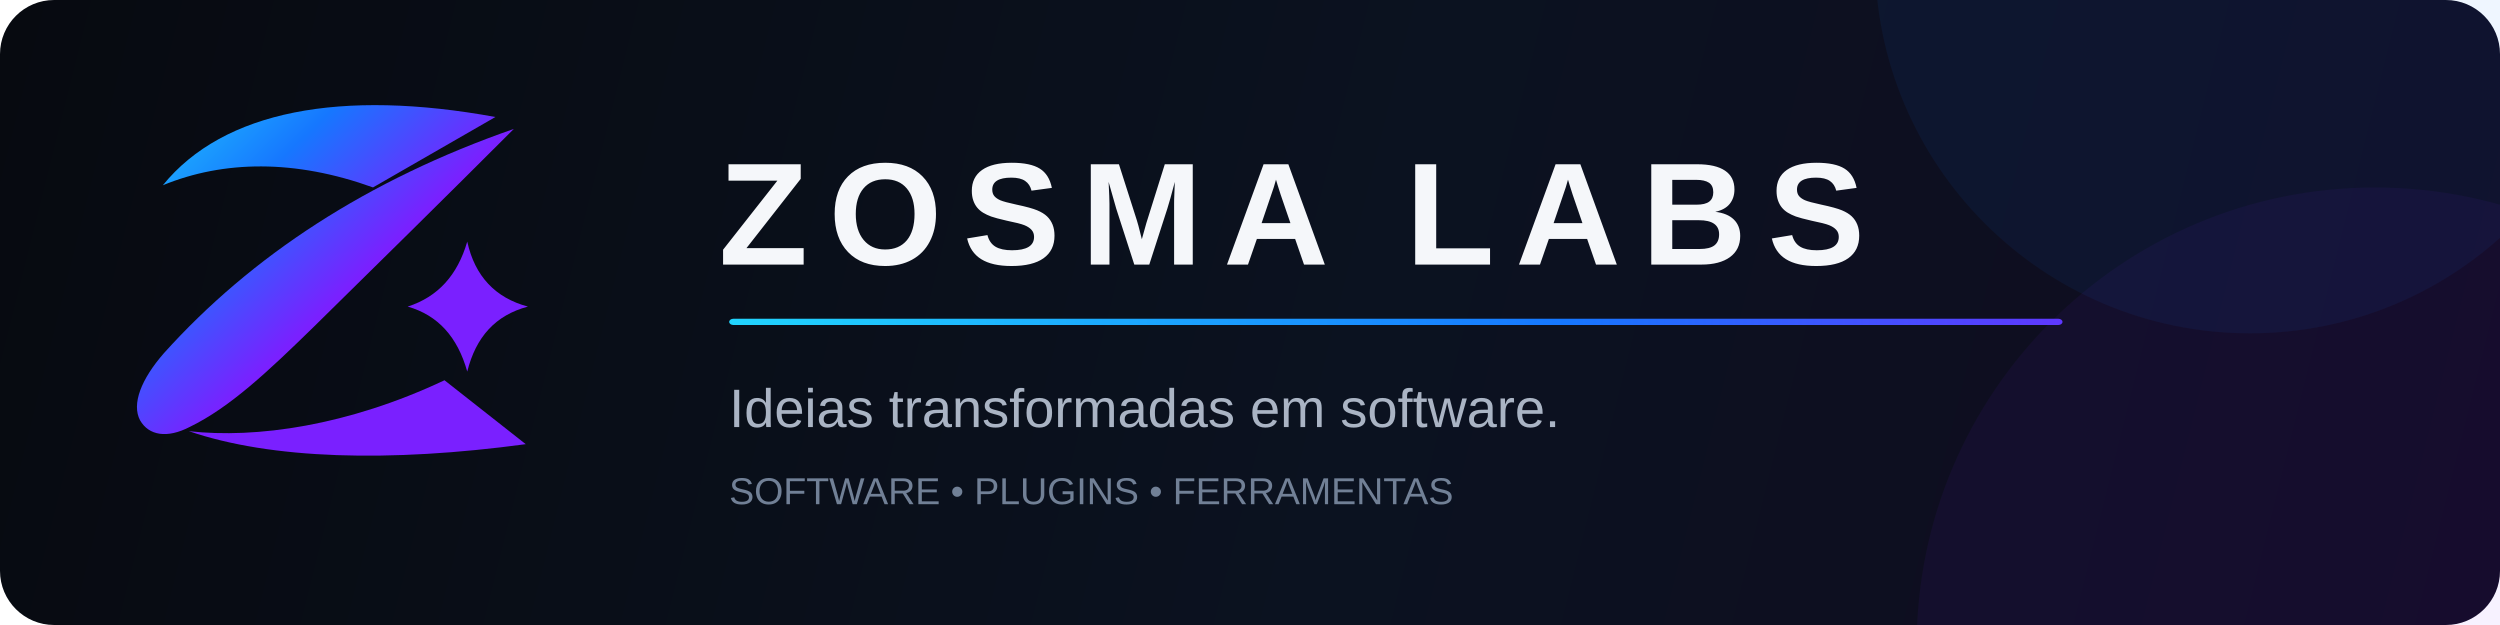
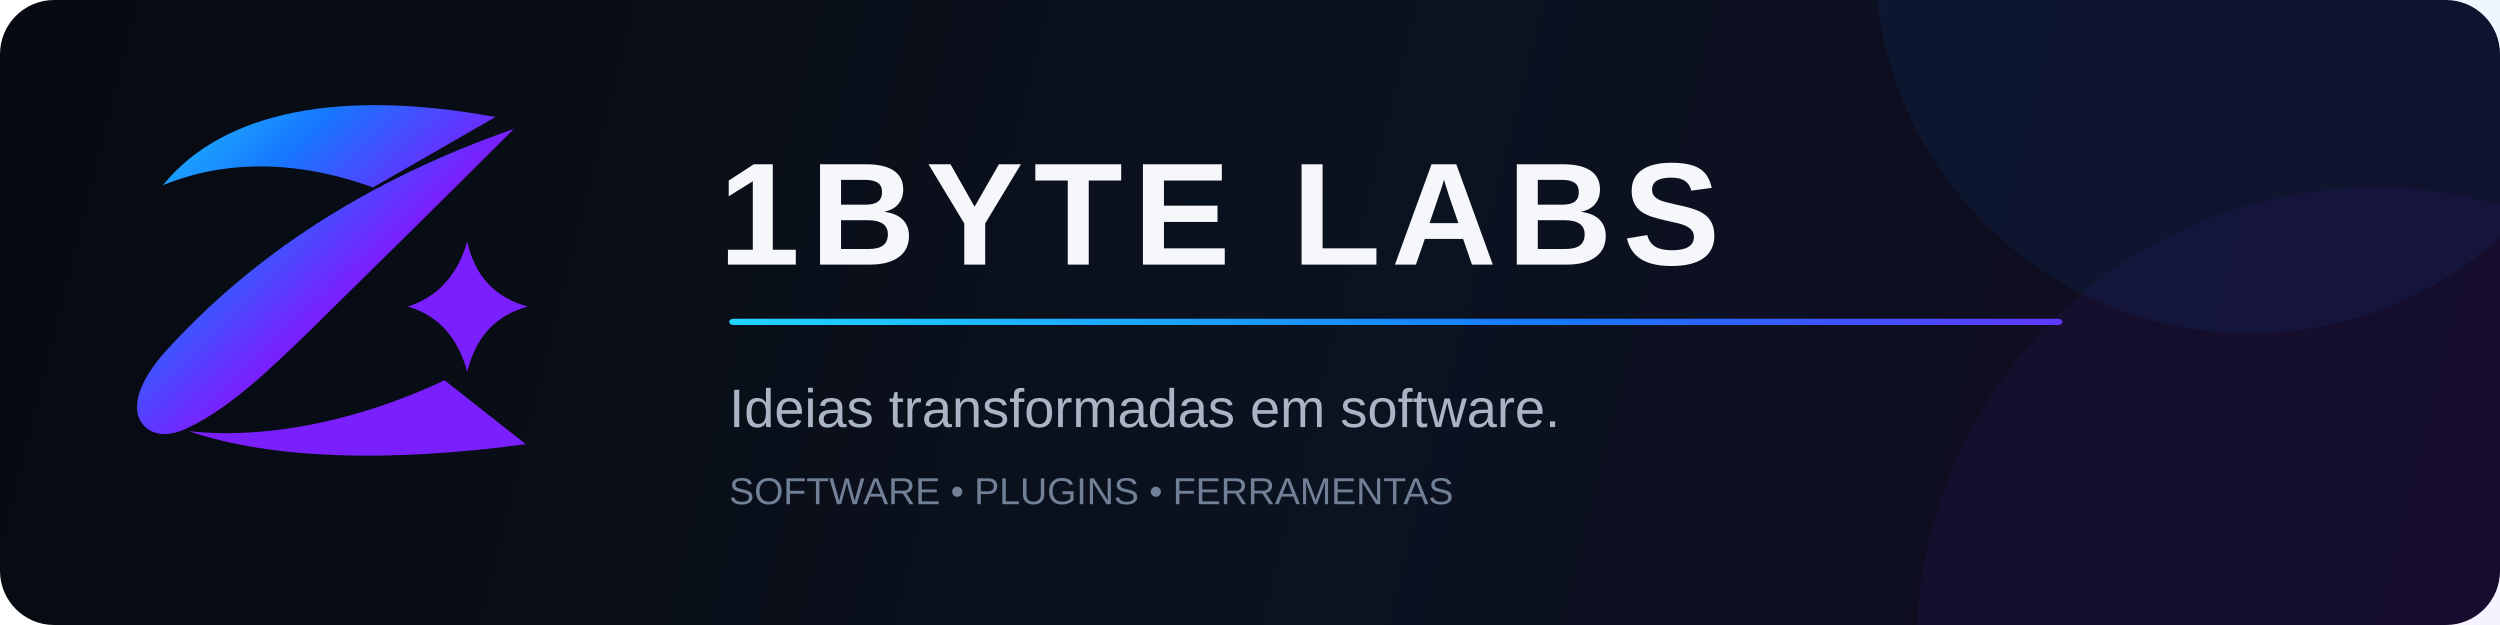
<svg xmlns="http://www.w3.org/2000/svg" width="1200" height="300" viewBox="0 0 1200 300" role="img" aria-labelledby="title desc">
  <defs>
    <linearGradient id="bg" x1="0" y1="0" x2="1200" y2="300" gradientUnits="userSpaceOnUse">
      <stop stop-color="#070A10" />
      <stop offset=".55" stop-color="#0B1220" />
      <stop offset="1" stop-color="#100B20" />
    </linearGradient>
    <linearGradient id="z" x1="80" y1="55" x2="270" y2="250" gradientUnits="userSpaceOnUse">
      <stop stop-color="#21D4FD" />
      <stop offset=".53" stop-color="#1677FF" />
      <stop offset="1" stop-color="#7A20FF" />
    </linearGradient>
    <linearGradient id="line" x1="350" y1="0" x2="1080" y2="0" gradientUnits="userSpaceOnUse">
      <stop stop-color="#21D4FD" />
      <stop offset=".55" stop-color="#1677FF" />
      <stop offset="1" stop-color="#7A20FF" />
    </linearGradient>
  </defs>
  <rect width="1200" height="300" rx="26" fill="url(#bg)" />
  <circle cx="1080" cy="-20" r="180" fill="#1677FF" opacity=".07" />
  <circle cx="1140" cy="310" r="220" fill="#7A20FF" opacity=".06" />
  <g transform="translate(35 0) scale(.52)" fill="url(#z)">
    <path d="M83 171C139 102 248 82 390 108L277 173C205 147 139 148 83 171Z" />
    <path d="M407 119C342 184 280 245 222 302C180 343 145 376 108 394C87 405 70 402 62 388C54 373 63 350 84 326C165 236 272 166 407 119Z" />
    <path d="M107 398C169 405 254 393 343 351L418 410C292 427 183 424 107 398Z" />
    <path d="M309 283C337 274 355 254 364 223C371 255 390 275 420 283C390 291 372 311 364 343C355 311 337 291 309 283Z" />
  </g>
-   <text x="345" y="127" fill="#F5F7FA" font-family="Montserrat,Arial,sans-serif" font-size="70" font-weight="700" letter-spacing="10">ZOSMA LABS</text>
+   <text x="345" y="127" fill="#F5F7FA" font-family="Montserrat,Arial,sans-serif" font-size="70" font-weight="700" letter-spacing="5">1BYTE LABS</text>
  <rect x="350" y="153" width="640" height="3" rx="2" fill="url(#line)" />
  <text x="350" y="205" fill="#AAB4C4" font-family="Arial,sans-serif" font-size="26">Ideias transformadas em software.</text>
  <text x="350" y="242" fill="#718096" font-family="Arial,sans-serif" font-size="18">SOFTWARE  •  PLUGINS  •  FERRAMENTAS</text>
</svg>
